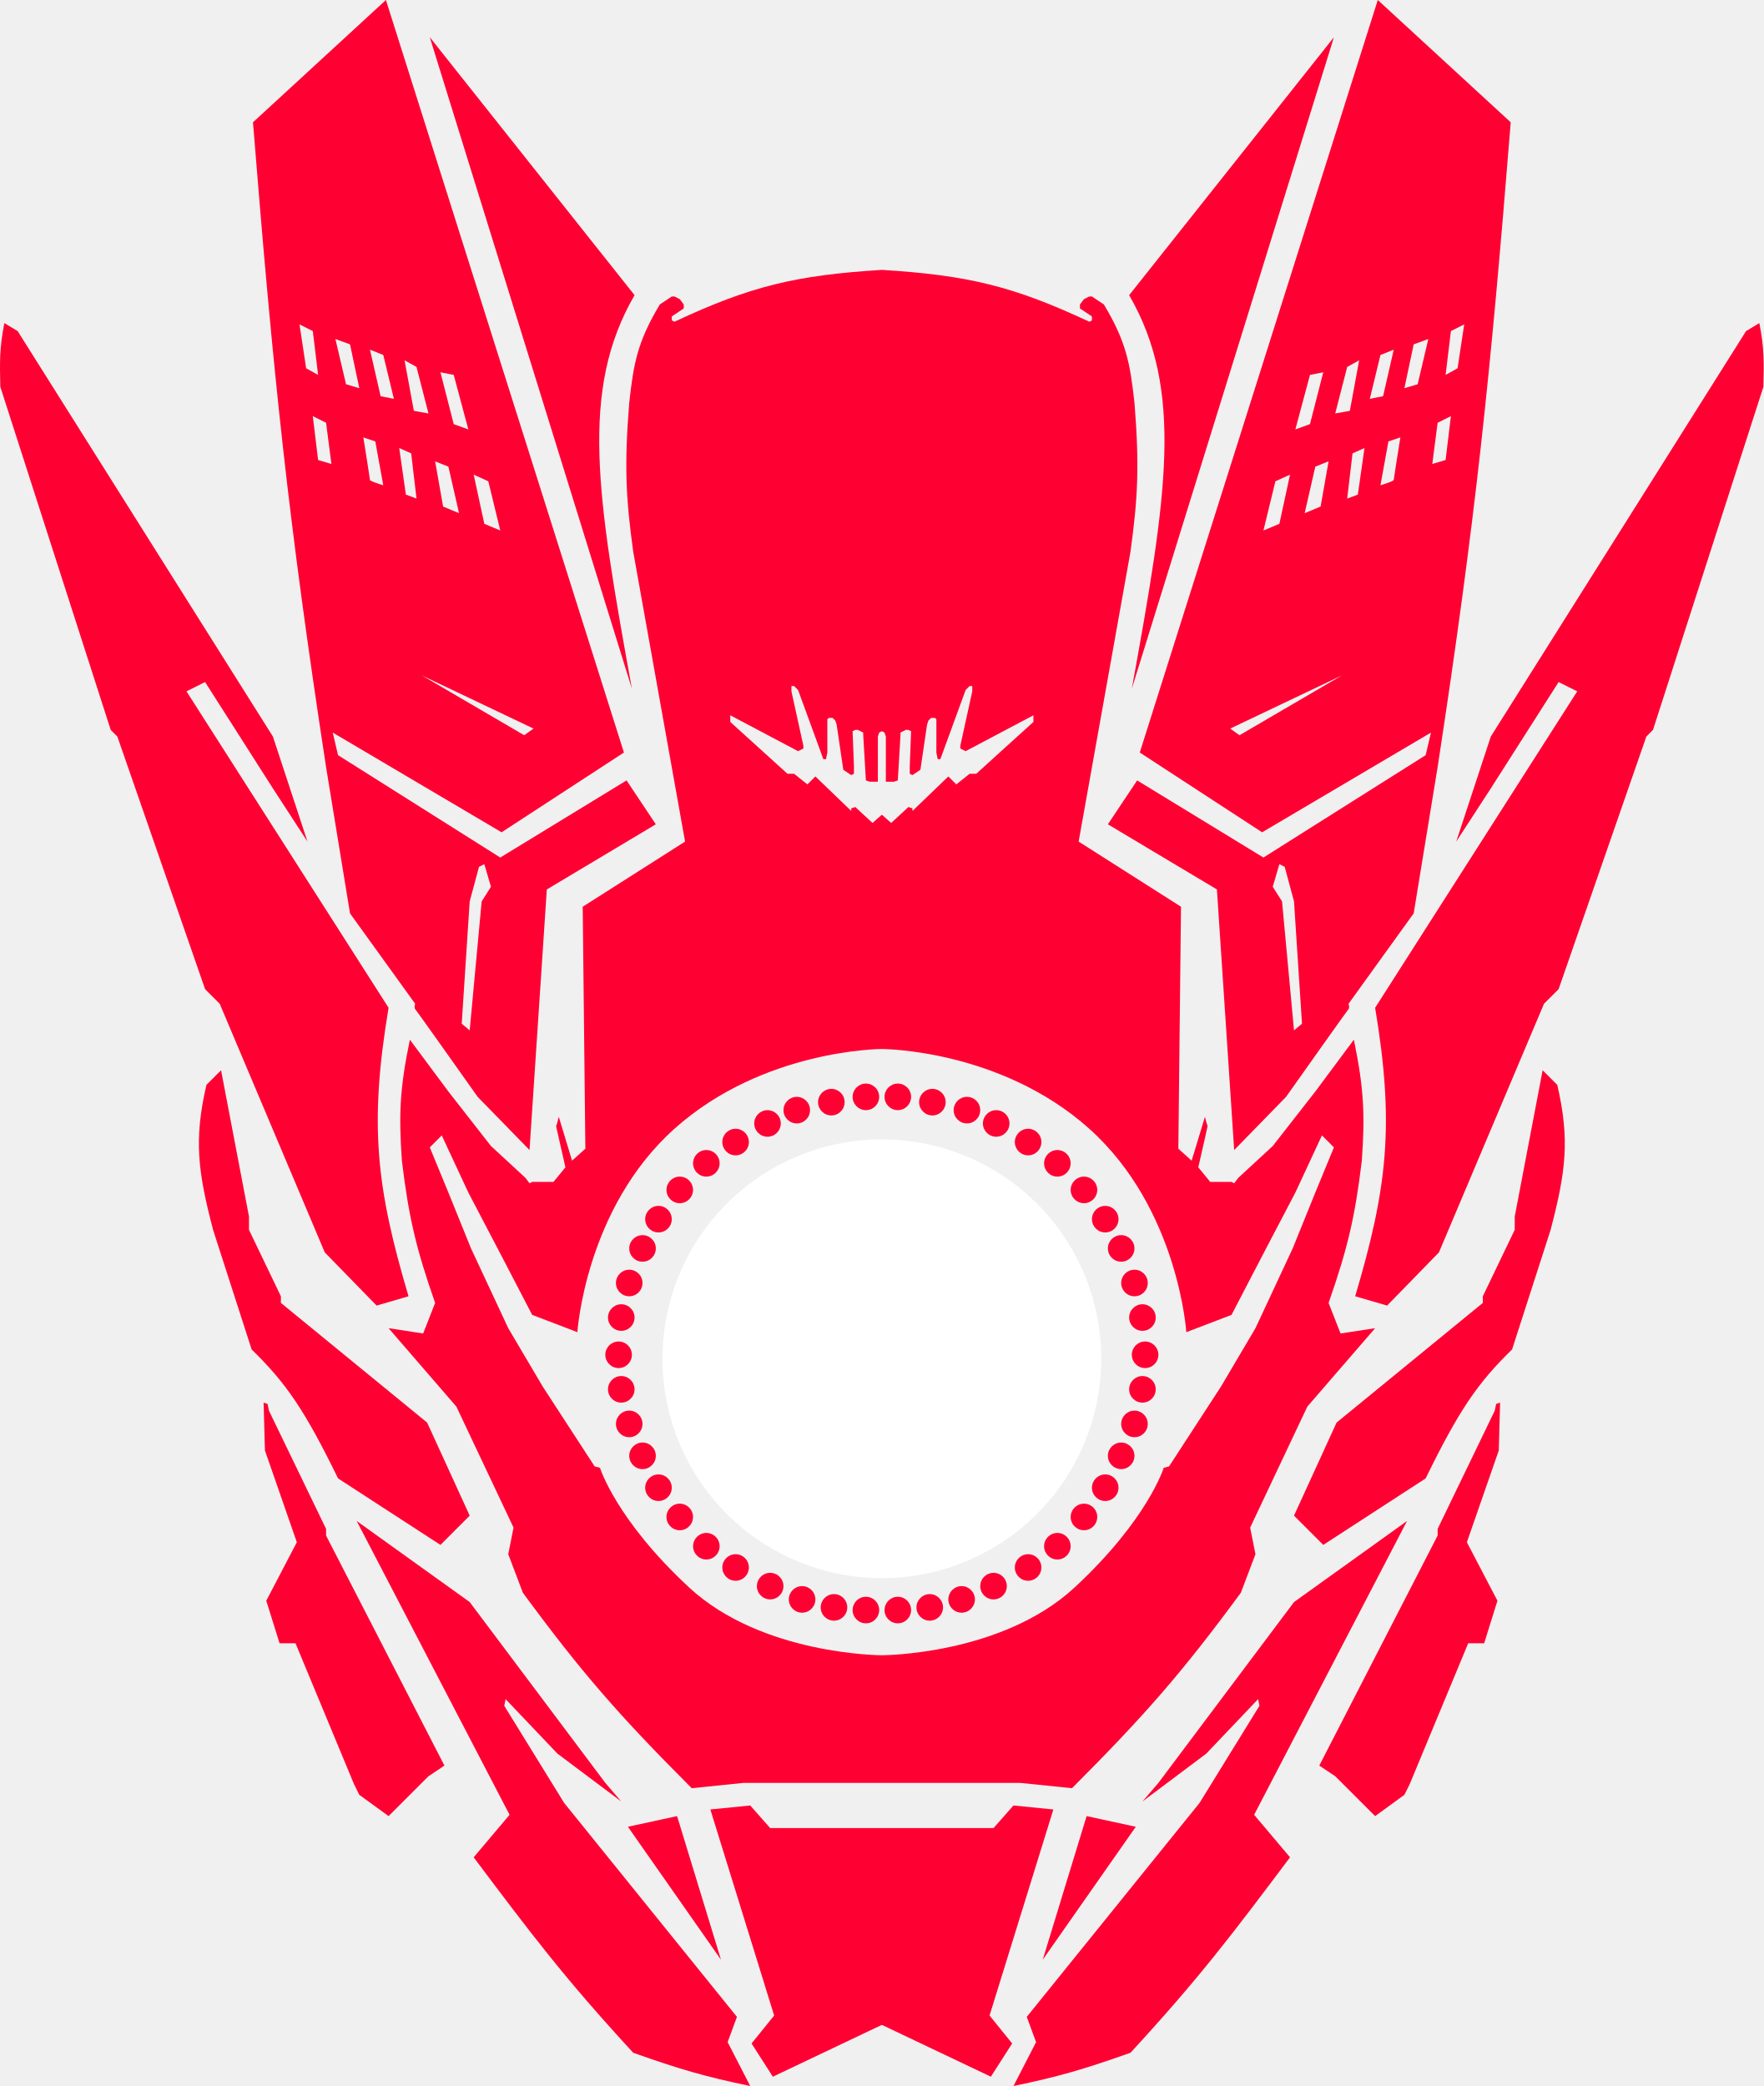
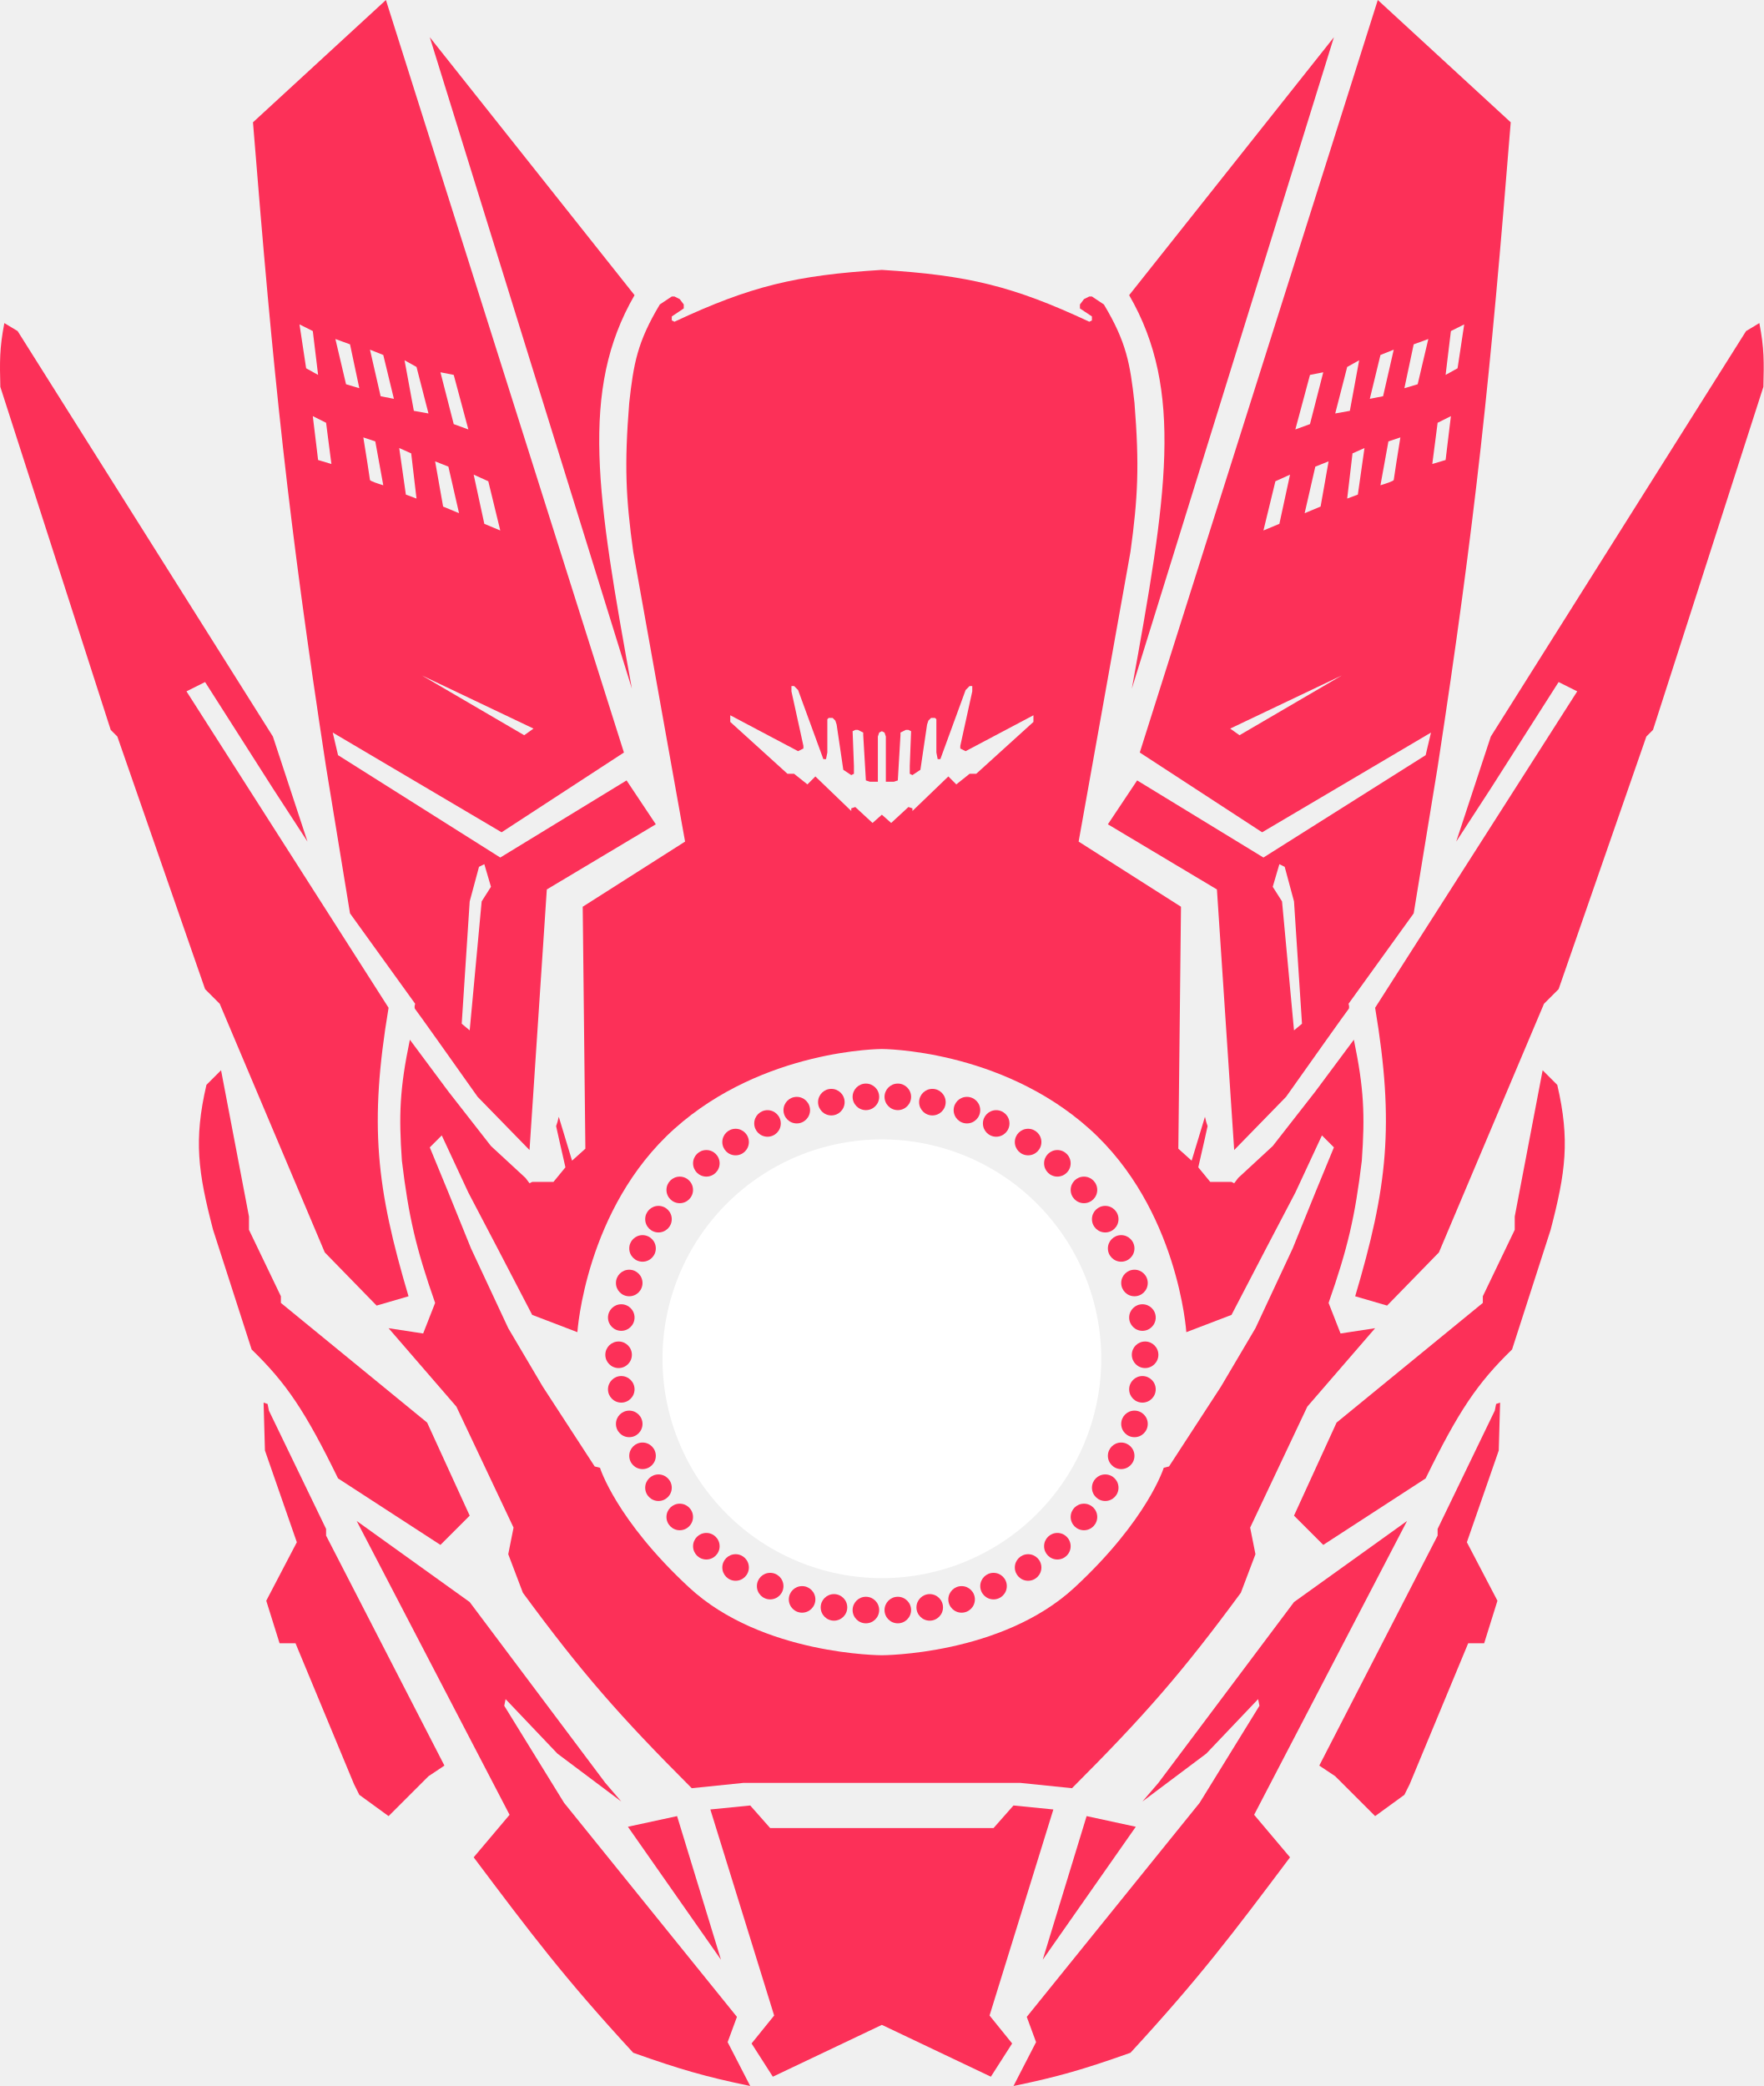
<svg xmlns="http://www.w3.org/2000/svg" preserveAspectRatio="none" overflow="visible" style="display: block;" width="62.941" height="74.446" viewBox="0 0 62.941 74.446" fill="none">
  <g id="Logo">
-     <path id="Union" d="M37.591 64.577L35.314 71.931L36.12 72.928L35.361 74.114L31.471 72.264L27.58 74.114L26.821 72.928L27.627 71.931L25.35 64.577L26.773 64.435L27.485 65.241H35.456L36.168 64.435L37.591 64.577Z" fill="#FF0033" fillOpacity="0.8" />
-     <path id="Vector 27" d="M36.168 74.446L36.974 72.88L36.642 71.979L42.811 64.34L44.946 60.876L44.898 60.639L43.048 62.584L40.77 64.292L41.34 63.628L46.179 57.175L50.213 54.281L44.756 64.767L46.037 66.285C43.969 69.039 42.808 70.583 40.343 73.26C38.659 73.857 37.755 74.117 36.168 74.446Z" fill="#FF0033" fillOpacity="0.8" />
-     <path id="Vector 27_2" d="M26.773 74.446L25.967 72.88L26.299 71.979L20.13 64.34L17.995 60.876L18.043 60.639L19.893 62.584L22.171 64.292L21.601 63.628L16.762 57.175L12.729 54.281L18.185 64.767L16.904 66.285C18.973 69.039 20.133 70.583 22.598 73.26C24.282 73.857 25.186 74.117 26.773 74.446Z" fill="#FF0033" fillOpacity="0.8" />
-     <path id="Vector 28" d="M38.778 64.814L40.533 65.194L37.212 69.939L38.778 64.814Z" fill="#FF0033" fillOpacity="0.8" />
-     <path id="Vector 28_2" d="M24.163 64.814L22.408 65.194L25.729 69.939L24.163 64.814Z" fill="#FF0033" fillOpacity="0.8" />
-     <path id="Vector 29" d="M47.081 63.011L47.65 63.391L49.074 64.814L50.118 64.055L50.307 63.675L52.395 58.646H52.965L53.439 57.128L52.348 55.04L53.486 51.766L53.534 50.058L53.392 50.105L53.344 50.343L51.304 54.565V54.803L47.081 63.011Z" fill="#FF0033" fillOpacity="0.8" />
-     <path id="Vector 29_2" d="M15.86 63.011L15.291 63.391L13.867 64.814L12.823 64.055L12.634 63.675L10.546 58.646H9.977L9.502 57.128L10.593 55.04L9.455 51.766L9.407 50.058L9.549 50.105L9.597 50.343L11.637 54.565V54.803L15.86 63.011Z" fill="#FF0033" fillOpacity="0.8" />
-     <path id="Vector 30" d="M46.179 54.091L47.223 55.135L50.877 52.762C52.054 50.351 52.728 49.357 53.961 48.16L55.337 43.89C55.873 41.833 56.032 40.692 55.574 38.718L55.052 38.196L54.056 43.415V43.89L52.917 46.262V46.499L47.698 50.77L46.179 54.091Z" fill="#FF0033" fillOpacity="0.8" />
-     <path id="Vector 30_2" d="M16.762 54.091L15.718 55.135L12.064 52.762C10.887 50.351 10.213 49.357 8.98 48.16L7.604 43.89C7.068 41.833 6.909 40.692 7.367 38.718L7.889 38.196L8.885 43.415V43.89L10.024 46.262V46.499L15.243 50.77L16.762 54.091Z" fill="#FF0033" fillOpacity="0.8" />
-     <path id="Vector 31" d="M48.362 46.262L49.501 46.594L51.351 44.696L55.1 35.823L55.622 35.301L58.753 26.286L58.99 26.049L62.929 13.807C62.951 12.93 62.962 12.438 62.786 11.53L62.312 11.815L53.202 26.286L51.968 30.035L53.202 28.137L55.622 24.341L56.286 24.673L49.074 35.966C49.773 40.148 49.512 42.385 48.362 46.262Z" fill="#FF0033" fillOpacity="0.8" />
-     <path id="Vector 31_2" d="M14.579 46.262L13.44 46.594L11.59 44.696L7.841 35.823L7.319 35.301L4.188 26.286L3.951 26.049L0.012 13.807C-0.01 12.93 -0.021 12.438 0.155 11.53L0.629 11.815L9.739 26.286L10.973 30.035L9.739 28.137L7.319 24.341L6.655 24.673L13.867 35.966C13.168 40.148 13.429 42.385 14.579 46.262Z" fill="#FF0033" fillOpacity="0.8" />
-     <path id="Vector 32" d="M40.581 27.852L39.537 29.418L43.428 31.743L44.044 41.043L45.895 39.145C46.622 38.117 48.087 36.051 48.125 36.013C48.163 35.975 48.141 35.871 48.125 35.823L50.45 32.597L51.304 27.378C52.664 18.496 53.184 13.442 53.913 4.365L49.169 0L40.675 26.856L45.041 29.703L51.067 26.144L50.877 26.951L45.088 30.604L40.581 27.852ZM45.42 31.648L45.657 30.841L45.847 30.936L46.179 32.17L46.464 36.535L46.179 36.772L45.752 32.17L45.42 31.648ZM44.234 26.239L43.902 26.002L47.888 24.104L44.234 26.239ZM46.749 15.136L46.227 15.326L46.749 13.38L47.223 13.286L46.749 15.136ZM48.172 14.662L47.65 14.756L48.077 13.096L48.504 12.858L48.172 14.662ZM49.358 14.14L48.884 14.234L49.264 12.669L49.738 12.479L49.358 14.14ZM50.592 13.713L50.118 13.855L50.45 12.289L50.972 12.099L50.592 13.713ZM52.016 13.143L51.589 13.38L51.778 11.815L52.253 11.577L52.016 13.143ZM51.778 14.851L51.304 15.088L51.114 16.559L51.589 16.417L51.778 14.851ZM49.738 17.129C49.738 17.167 49.422 17.271 49.264 17.319L49.548 15.753L49.975 15.61C49.896 16.101 49.738 17.091 49.738 17.129ZM48.457 17.651L48.077 17.793L48.267 16.18L48.694 15.99L48.457 17.651ZM47.128 18.078L46.559 18.315L46.939 16.654L47.413 16.465L47.128 18.078ZM45.657 18.695L45.088 18.932L45.515 17.176L46.037 16.939L45.657 18.695Z" fill-rule="evenodd" clip-rule="evenodd" fill="#FF0033" fillOpacity="0.8" />
-     <path id="Vector 32_2" d="M22.36 27.852L23.404 29.418L19.514 31.743L18.897 41.043L17.046 39.145C16.319 38.117 14.854 36.051 14.816 36.013C14.778 35.975 14.8 35.871 14.816 35.823L12.491 32.597L11.637 27.378C10.277 18.496 9.757 13.442 9.028 4.365L13.772 0L22.266 26.856L17.9 29.703L11.874 26.144L12.064 26.951L17.853 30.604L22.36 27.852ZM17.521 31.648L17.284 30.841L17.094 30.936L16.762 32.17L16.477 36.535L16.762 36.772L17.189 32.17L17.521 31.648ZM18.707 26.239L19.039 26.002L15.053 24.104L18.707 26.239ZM16.192 15.136L16.714 15.326L16.192 13.38L15.718 13.286L16.192 15.136ZM14.769 14.662L15.291 14.756L14.864 13.096L14.437 12.858L14.769 14.662ZM13.583 14.14L14.057 14.234L13.678 12.669L13.203 12.479L13.583 14.14ZM12.349 13.713L12.823 13.855L12.491 12.289L11.969 12.099L12.349 13.713ZM10.925 13.143L11.352 13.38L11.163 11.815L10.688 11.577L10.925 13.143ZM11.163 14.851L11.637 15.088L11.827 16.559L11.352 16.417L11.163 14.851ZM13.203 17.129C13.203 17.167 13.519 17.271 13.678 17.319L13.393 15.753L12.966 15.61C13.045 16.101 13.203 17.091 13.203 17.129ZM14.484 17.651L14.864 17.793L14.674 16.18L14.247 15.99L14.484 17.651ZM15.813 18.078L16.382 18.315L16.002 16.654L15.528 16.465L15.813 18.078ZM17.284 18.695L17.853 18.932L17.426 17.176L16.904 16.939L17.284 18.695Z" fill-rule="evenodd" clip-rule="evenodd" fill="#FF0033" fillOpacity="0.8" />
-     <path id="Vector 33" d="M40.391 24.578L47.603 1.329L40.296 10.534C42.261 13.93 41.64 17.7 40.391 24.578Z" fill="#FF0033" fillOpacity="0.8" />
-     <path id="Vector 33_2" d="M22.55 24.578L15.338 1.329L22.645 10.534C20.68 13.93 21.301 17.7 22.55 24.578Z" fill="#FF0033" fillOpacity="0.8" />
+     <path id="Union" d="M37.591 64.577L35.314 71.931L36.12 72.928L35.361 74.114L31.471 72.264L27.58 74.114L26.821 72.928L27.627 71.931L25.35 64.577L26.773 64.435L27.485 65.241H35.456L36.168 64.435L37.591 64.577Z" fill="#FF0033" fill-opacity="0.8" />
+     <path id="Vector 27" d="M36.168 74.446L36.974 72.88L36.642 71.979L42.811 64.34L44.946 60.876L44.898 60.639L43.048 62.584L40.77 64.292L41.34 63.628L46.179 57.175L50.213 54.281L44.756 64.767L46.037 66.285C43.969 69.039 42.808 70.583 40.343 73.26C38.659 73.857 37.755 74.117 36.168 74.446Z" fill="#FF0033" fill-opacity="0.8" />
+     <path id="Vector 27_2" d="M26.773 74.446L25.967 72.88L26.299 71.979L20.13 64.34L17.995 60.876L18.043 60.639L19.893 62.584L22.171 64.292L21.601 63.628L16.762 57.175L12.729 54.281L18.185 64.767L16.904 66.285C18.973 69.039 20.133 70.583 22.598 73.26C24.282 73.857 25.186 74.117 26.773 74.446Z" fill="#FF0033" fill-opacity="0.8" />
+     <path id="Vector 28" d="M38.778 64.814L40.533 65.194L37.212 69.939L38.778 64.814Z" fill="#FF0033" fill-opacity="0.8" />
+     <path id="Vector 28_2" d="M24.163 64.814L22.408 65.194L25.729 69.939L24.163 64.814Z" fill="#FF0033" fill-opacity="0.8" />
+     <path id="Vector 29" d="M47.081 63.011L47.65 63.391L49.074 64.814L50.118 64.055L50.307 63.675L52.395 58.646H52.965L53.439 57.128L52.348 55.04L53.486 51.766L53.534 50.058L53.392 50.105L53.344 50.343L51.304 54.565V54.803L47.081 63.011Z" fill="#FF0033" fill-opacity="0.8" />
+     <path id="Vector 29_2" d="M15.86 63.011L15.291 63.391L13.867 64.814L12.823 64.055L12.634 63.675L10.546 58.646H9.977L9.502 57.128L10.593 55.04L9.455 51.766L9.407 50.058L9.549 50.105L9.597 50.343L11.637 54.565V54.803L15.86 63.011Z" fill="#FF0033" fill-opacity="0.8" />
+     <path id="Vector 30" d="M46.179 54.091L47.223 55.135L50.877 52.762C52.054 50.351 52.728 49.357 53.961 48.16L55.337 43.89C55.873 41.833 56.032 40.692 55.574 38.718L55.052 38.196L54.056 43.415V43.89L52.917 46.262V46.499L47.698 50.77L46.179 54.091Z" fill="#FF0033" fill-opacity="0.8" />
+     <path id="Vector 30_2" d="M16.762 54.091L15.718 55.135L12.064 52.762C10.887 50.351 10.213 49.357 8.98 48.16L7.604 43.89C7.068 41.833 6.909 40.692 7.367 38.718L7.889 38.196L8.885 43.415V43.89L10.024 46.262V46.499L15.243 50.77L16.762 54.091Z" fill="#FF0033" fill-opacity="0.8" />
+     <path id="Vector 31" d="M48.362 46.262L49.501 46.594L51.351 44.696L55.1 35.823L55.622 35.301L58.753 26.286L58.99 26.049L62.929 13.807C62.951 12.93 62.962 12.438 62.786 11.53L62.312 11.815L53.202 26.286L51.968 30.035L53.202 28.137L55.622 24.341L56.286 24.673L49.074 35.966C49.773 40.148 49.512 42.385 48.362 46.262Z" fill="#FF0033" fill-opacity="0.8" />
+     <path id="Vector 31_2" d="M14.579 46.262L13.44 46.594L11.59 44.696L7.841 35.823L7.319 35.301L4.188 26.286L3.951 26.049L0.012 13.807C-0.01 12.93 -0.021 12.438 0.155 11.53L0.629 11.815L9.739 26.286L10.973 30.035L9.739 28.137L7.319 24.341L6.655 24.673L13.867 35.966C13.168 40.148 13.429 42.385 14.579 46.262Z" fill="#FF0033" fill-opacity="0.8" />
+     <path id="Vector 32" d="M40.581 27.852L39.537 29.418L43.428 31.743L44.044 41.043L45.895 39.145C46.622 38.117 48.087 36.051 48.125 36.013C48.163 35.975 48.141 35.871 48.125 35.823L50.45 32.597L51.304 27.378C52.664 18.496 53.184 13.442 53.913 4.365L49.169 0L40.675 26.856L45.041 29.703L51.067 26.144L50.877 26.951L45.088 30.604L40.581 27.852ZM45.42 31.648L45.657 30.841L45.847 30.936L46.179 32.17L46.464 36.535L46.179 36.772L45.752 32.17L45.42 31.648ZM44.234 26.239L43.902 26.002L47.888 24.104L44.234 26.239ZM46.749 15.136L46.227 15.326L46.749 13.38L47.223 13.286L46.749 15.136ZM48.172 14.662L47.65 14.756L48.077 13.096L48.504 12.858L48.172 14.662ZM49.358 14.14L48.884 14.234L49.264 12.669L49.738 12.479L49.358 14.14ZM50.592 13.713L50.118 13.855L50.45 12.289L50.972 12.099L50.592 13.713ZM52.016 13.143L51.589 13.38L51.778 11.815L52.253 11.577L52.016 13.143ZM51.778 14.851L51.304 15.088L51.114 16.559L51.589 16.417L51.778 14.851ZM49.738 17.129C49.738 17.167 49.422 17.271 49.264 17.319L49.548 15.753L49.975 15.61C49.896 16.101 49.738 17.091 49.738 17.129ZM48.457 17.651L48.077 17.793L48.267 16.18L48.694 15.99L48.457 17.651ZM47.128 18.078L46.559 18.315L46.939 16.654L47.413 16.465L47.128 18.078ZM45.657 18.695L45.088 18.932L45.515 17.176L46.037 16.939L45.657 18.695Z" fill-rule="evenodd" clip-rule="evenodd" fill="#FF0033" fill-opacity="0.8" />
+     <path id="Vector 32_2" d="M22.36 27.852L23.404 29.418L19.514 31.743L18.897 41.043L17.046 39.145C16.319 38.117 14.854 36.051 14.816 36.013C14.778 35.975 14.8 35.871 14.816 35.823L12.491 32.597L11.637 27.378C10.277 18.496 9.757 13.442 9.028 4.365L13.772 0L22.266 26.856L17.9 29.703L11.874 26.144L12.064 26.951L17.853 30.604L22.36 27.852ZM17.521 31.648L17.284 30.841L17.094 30.936L16.762 32.17L16.477 36.535L16.762 36.772L17.189 32.17L17.521 31.648ZM18.707 26.239L19.039 26.002L15.053 24.104L18.707 26.239ZM16.192 15.136L16.714 15.326L16.192 13.38L15.718 13.286L16.192 15.136ZM14.769 14.662L15.291 14.756L14.864 13.096L14.437 12.858L14.769 14.662ZM13.583 14.14L14.057 14.234L13.678 12.669L13.203 12.479L13.583 14.14ZM12.349 13.713L12.823 13.855L12.491 12.289L11.969 12.099L12.349 13.713ZM10.925 13.143L11.352 13.38L11.163 11.815L10.688 11.577L10.925 13.143ZM11.163 14.851L11.637 15.088L11.827 16.559L11.352 16.417L11.163 14.851ZM13.203 17.129C13.203 17.167 13.519 17.271 13.678 17.319L13.393 15.753L12.966 15.61C13.045 16.101 13.203 17.091 13.203 17.129ZM14.484 17.651L14.864 17.793L14.674 16.18L14.247 15.99L14.484 17.651ZM15.813 18.078L16.382 18.315L16.002 16.654L15.528 16.465L15.813 18.078ZM17.284 18.695L17.853 18.932L17.426 17.176L16.904 16.939L17.284 18.695Z" fill-rule="evenodd" clip-rule="evenodd" fill="#FF0033" fill-opacity="0.8" />
+     <path id="Vector 33" d="M40.391 24.578L47.603 1.329L40.296 10.534C42.261 13.93 41.64 17.7 40.391 24.578Z" fill="#FF0033" fill-opacity="0.8" />
+     <path id="Vector 33_2" d="M22.55 24.578L15.338 1.329L22.645 10.534C20.68 13.93 21.301 17.7 22.55 24.578Z" fill="#FF0033" fill-opacity="0.8" />
    <g id="Led">
-       <circle id="Ellipse 53" cx="32.04" cy="39.145" r="0.474" fill="#FF0033" fillOpacity="0.8" />
-       <circle id="Ellipse 54" cx="33.274" cy="39.334" r="0.474" fill="#FF0033" fillOpacity="0.8" />
-       <circle id="Ellipse 55" cx="34.507" cy="39.619" r="0.474" fill="#FF0033" fillOpacity="0.8" />
-       <circle id="Ellipse 56" cx="35.551" cy="40.094" r="0.474" fill="#FF0033" fillOpacity="0.8" />
-       <circle id="Ellipse 57" cx="36.69" cy="40.758" r="0.474" fill="#FF0033" fillOpacity="0.8" />
-       <circle id="Ellipse 58" cx="37.734" cy="41.517" r="0.474" fill="#FF0033" fillOpacity="0.8" />
-       <circle id="Ellipse 59" cx="38.683" cy="42.466" r="0.474" fill="#FF0033" fillOpacity="0.8" />
-       <circle id="Ellipse 60" cx="39.442" cy="43.51" r="0.474" fill="#FF0033" fillOpacity="0.8" />
-       <circle id="Ellipse 61" cx="40.011" cy="44.554" r="0.474" fill="#FF0033" fillOpacity="0.8" />
-       <circle id="Ellipse 63" cx="40.486" cy="45.788" r="0.474" fill="#FF0033" fillOpacity="0.8" />
-       <circle id="Ellipse 64" cx="40.77" cy="47.021" r="0.474" fill="#FF0033" fillOpacity="0.8" />
-       <circle id="Ellipse 65" cx="40.865" cy="48.35" r="0.474" fill="#FF0033" fillOpacity="0.8" />
-       <circle id="Ellipse 66" cx="40.77" cy="49.583" r="0.474" fill="#FF0033" fillOpacity="0.8" />
-       <circle id="Ellipse 67" cx="40.486" cy="50.817" r="0.474" fill="#FF0033" fillOpacity="0.8" />
-       <circle id="Ellipse 68" cx="40.011" cy="51.956" r="0.474" fill="#FF0033" fillOpacity="0.8" />
-       <circle id="Ellipse 69" cx="39.442" cy="53.094" r="0.474" fill="#FF0033" fillOpacity="0.8" />
-       <circle id="Ellipse 70" cx="38.683" cy="54.138" r="0.474" fill="#FF0033" fillOpacity="0.8" />
-       <circle id="Ellipse 71" cx="37.734" cy="55.182" r="0.474" fill="#FF0033" fillOpacity="0.8" />
-       <circle id="Ellipse 72" cx="36.69" cy="55.941" r="0.474" fill="#FF0033" fillOpacity="0.8" />
-       <circle id="Ellipse 73" cx="35.456" cy="56.606" r="0.474" fill="#FF0033" fillOpacity="0.8" />
-       <circle id="Ellipse 74" cx="34.317" cy="57.08" r="0.474" fill="#FF0033" fillOpacity="0.8" />
-       <circle id="Ellipse 75" cx="33.179" cy="57.365" r="0.474" fill="#FF0033" fillOpacity="0.8" />
-       <circle id="Ellipse 76" cx="32.04" cy="57.46" r="0.474" fill="#FF0033" fillOpacity="0.8" />
-       <circle id="Ellipse 53_2" cx="30.901" cy="39.145" r="0.474" fill="#FF0033" fillOpacity="0.8" />
-       <circle id="Ellipse 54_2" cx="29.668" cy="39.334" r="0.474" fill="#FF0033" fillOpacity="0.8" />
-       <circle id="Ellipse 55_2" cx="28.434" cy="39.619" r="0.474" fill="#FF0033" fillOpacity="0.8" />
-       <circle id="Ellipse 56_2" cx="27.39" cy="40.094" r="0.474" fill="#FF0033" fillOpacity="0.8" />
-       <circle id="Ellipse 57_2" cx="26.251" cy="40.758" r="0.474" fill="#FF0033" fillOpacity="0.8" />
-       <circle id="Ellipse 58_2" cx="25.207" cy="41.517" r="0.474" fill="#FF0033" fillOpacity="0.8" />
-       <circle id="Ellipse 59_2" cx="24.258" cy="42.466" r="0.474" fill="#FF0033" fillOpacity="0.8" />
-       <circle id="Ellipse 60_2" cx="23.499" cy="43.51" r="0.474" fill="#FF0033" fillOpacity="0.8" />
-       <circle id="Ellipse 61_2" cx="22.93" cy="44.554" r="0.474" fill="#FF0033" fillOpacity="0.8" />
-       <circle id="Ellipse 63_2" cx="22.455" cy="45.788" r="0.474" fill="#FF0033" fillOpacity="0.8" />
-       <circle id="Ellipse 64_2" cx="22.171" cy="47.021" r="0.474" fill="#FF0033" fillOpacity="0.8" />
-       <circle id="Ellipse 65_2" cx="22.076" cy="48.35" r="0.474" fill="#FF0033" fillOpacity="0.8" />
-       <circle id="Ellipse 66_2" cx="22.171" cy="49.583" r="0.474" fill="#FF0033" fillOpacity="0.8" />
-       <circle id="Ellipse 67_2" cx="22.455" cy="50.817" r="0.474" fill="#FF0033" fillOpacity="0.8" />
-       <circle id="Ellipse 68_2" cx="22.93" cy="51.956" r="0.474" fill="#FF0033" fillOpacity="0.8" />
-       <circle id="Ellipse 69_2" cx="23.499" cy="53.094" r="0.474" fill="#FF0033" fillOpacity="0.8" />
-       <circle id="Ellipse 70_2" cx="24.258" cy="54.138" r="0.474" fill="#FF0033" fillOpacity="0.8" />
-       <circle id="Ellipse 71_2" cx="25.207" cy="55.182" r="0.474" fill="#FF0033" fillOpacity="0.8" />
-       <circle id="Ellipse 72_2" cx="26.251" cy="55.941" r="0.474" fill="#FF0033" fillOpacity="0.8" />
-       <circle id="Ellipse 73_2" cx="27.485" cy="56.606" r="0.474" fill="#FF0033" fillOpacity="0.8" />
-       <circle id="Ellipse 74_2" cx="28.624" cy="57.08" r="0.474" fill="#FF0033" fillOpacity="0.8" />
-       <circle id="Ellipse 75_2" cx="29.762" cy="57.365" r="0.474" fill="#FF0033" fillOpacity="0.8" />
-       <circle id="Ellipse 76_2" cx="30.901" cy="57.46" r="0.474" fill="#FF0033" fillOpacity="0.8" />
+       <circle id="Ellipse 53" cx="32.04" cy="39.145" r="0.474" fill="#FF0033" fill-opacity="0.8" />
+       <circle id="Ellipse 54" cx="33.274" cy="39.334" r="0.474" fill="#FF0033" fill-opacity="0.8" />
+       <circle id="Ellipse 55" cx="34.507" cy="39.619" r="0.474" fill="#FF0033" fill-opacity="0.8" />
+       <circle id="Ellipse 56" cx="35.551" cy="40.094" r="0.474" fill="#FF0033" fill-opacity="0.8" />
+       <circle id="Ellipse 57" cx="36.69" cy="40.758" r="0.474" fill="#FF0033" fill-opacity="0.8" />
+       <circle id="Ellipse 58" cx="37.734" cy="41.517" r="0.474" fill="#FF0033" fill-opacity="0.8" />
+       <circle id="Ellipse 59" cx="38.683" cy="42.466" r="0.474" fill="#FF0033" fill-opacity="0.8" />
+       <circle id="Ellipse 60" cx="39.442" cy="43.51" r="0.474" fill="#FF0033" fill-opacity="0.8" />
+       <circle id="Ellipse 61" cx="40.011" cy="44.554" r="0.474" fill="#FF0033" fill-opacity="0.8" />
+       <circle id="Ellipse 63" cx="40.486" cy="45.788" r="0.474" fill="#FF0033" fill-opacity="0.8" />
+       <circle id="Ellipse 64" cx="40.77" cy="47.021" r="0.474" fill="#FF0033" fill-opacity="0.8" />
+       <circle id="Ellipse 65" cx="40.865" cy="48.35" r="0.474" fill="#FF0033" fill-opacity="0.8" />
+       <circle id="Ellipse 66" cx="40.77" cy="49.583" r="0.474" fill="#FF0033" fill-opacity="0.8" />
+       <circle id="Ellipse 67" cx="40.486" cy="50.817" r="0.474" fill="#FF0033" fill-opacity="0.8" />
+       <circle id="Ellipse 68" cx="40.011" cy="51.956" r="0.474" fill="#FF0033" fill-opacity="0.8" />
+       <circle id="Ellipse 69" cx="39.442" cy="53.094" r="0.474" fill="#FF0033" fill-opacity="0.8" />
+       <circle id="Ellipse 70" cx="38.683" cy="54.138" r="0.474" fill="#FF0033" fill-opacity="0.8" />
+       <circle id="Ellipse 71" cx="37.734" cy="55.182" r="0.474" fill="#FF0033" fill-opacity="0.8" />
+       <circle id="Ellipse 72" cx="36.69" cy="55.941" r="0.474" fill="#FF0033" fill-opacity="0.8" />
+       <circle id="Ellipse 73" cx="35.456" cy="56.606" r="0.474" fill="#FF0033" fill-opacity="0.8" />
+       <circle id="Ellipse 74" cx="34.317" cy="57.08" r="0.474" fill="#FF0033" fill-opacity="0.8" />
+       <circle id="Ellipse 75" cx="33.179" cy="57.365" r="0.474" fill="#FF0033" fill-opacity="0.8" />
+       <circle id="Ellipse 76" cx="32.04" cy="57.46" r="0.474" fill="#FF0033" fill-opacity="0.8" />
+       <circle id="Ellipse 53_2" cx="30.901" cy="39.145" r="0.474" fill="#FF0033" fill-opacity="0.8" />
+       <circle id="Ellipse 54_2" cx="29.668" cy="39.334" r="0.474" fill="#FF0033" fill-opacity="0.8" />
+       <circle id="Ellipse 55_2" cx="28.434" cy="39.619" r="0.474" fill="#FF0033" fill-opacity="0.8" />
+       <circle id="Ellipse 56_2" cx="27.39" cy="40.094" r="0.474" fill="#FF0033" fill-opacity="0.8" />
+       <circle id="Ellipse 57_2" cx="26.251" cy="40.758" r="0.474" fill="#FF0033" fill-opacity="0.8" />
+       <circle id="Ellipse 58_2" cx="25.207" cy="41.517" r="0.474" fill="#FF0033" fill-opacity="0.8" />
+       <circle id="Ellipse 59_2" cx="24.258" cy="42.466" r="0.474" fill="#FF0033" fill-opacity="0.8" />
+       <circle id="Ellipse 60_2" cx="23.499" cy="43.51" r="0.474" fill="#FF0033" fill-opacity="0.8" />
+       <circle id="Ellipse 61_2" cx="22.93" cy="44.554" r="0.474" fill="#FF0033" fill-opacity="0.8" />
+       <circle id="Ellipse 63_2" cx="22.455" cy="45.788" r="0.474" fill="#FF0033" fill-opacity="0.8" />
+       <circle id="Ellipse 64_2" cx="22.171" cy="47.021" r="0.474" fill="#FF0033" fill-opacity="0.8" />
+       <circle id="Ellipse 65_2" cx="22.076" cy="48.35" r="0.474" fill="#FF0033" fill-opacity="0.8" />
+       <circle id="Ellipse 66_2" cx="22.171" cy="49.583" r="0.474" fill="#FF0033" fill-opacity="0.8" />
+       <circle id="Ellipse 67_2" cx="22.455" cy="50.817" r="0.474" fill="#FF0033" fill-opacity="0.8" />
+       <circle id="Ellipse 68_2" cx="22.93" cy="51.956" r="0.474" fill="#FF0033" fill-opacity="0.8" />
+       <circle id="Ellipse 69_2" cx="23.499" cy="53.094" r="0.474" fill="#FF0033" fill-opacity="0.8" />
+       <circle id="Ellipse 70_2" cx="24.258" cy="54.138" r="0.474" fill="#FF0033" fill-opacity="0.8" />
+       <circle id="Ellipse 71_2" cx="25.207" cy="55.182" r="0.474" fill="#FF0033" fill-opacity="0.8" />
+       <circle id="Ellipse 72_2" cx="26.251" cy="55.941" r="0.474" fill="#FF0033" fill-opacity="0.8" />
+       <circle id="Ellipse 73_2" cx="27.485" cy="56.606" r="0.474" fill="#FF0033" fill-opacity="0.8" />
+       <circle id="Ellipse 74_2" cx="28.624" cy="57.08" r="0.474" fill="#FF0033" fill-opacity="0.8" />
+       <circle id="Ellipse 75_2" cx="29.762" cy="57.365" r="0.474" fill="#FF0033" fill-opacity="0.8" />
+       <circle id="Ellipse 76_2" cx="30.901" cy="57.46" r="0.474" fill="#FF0033" fill-opacity="0.8" />
    </g>
    <path id="Eye" d="M31.568 40.664C33.609 40.689 35.561 41.511 37.006 42.956C38.475 44.424 39.3 46.416 39.3 48.492C39.3 50.568 38.475 52.56 37.006 54.028C35.538 55.496 33.547 56.321 31.471 56.321C29.394 56.321 27.403 55.496 25.935 54.028C24.466 52.56 23.642 50.568 23.642 48.492C23.642 46.416 24.466 44.424 25.935 42.956C27.403 41.488 29.394 40.663 31.471 40.663L31.568 40.664Z" fill="white" />
-     <path id="Head" d="M31.471 9.632C34.534 9.821 36.158 10.211 38.873 11.482L38.967 11.435V11.293L38.54 11.008V10.866L38.683 10.676L38.873 10.581H38.967L39.394 10.866C40.202 12.212 40.331 12.988 40.486 14.377C40.665 16.619 40.608 17.764 40.343 19.691L38.493 30.035L42.146 32.36L42.051 40.995L42.526 41.422L43.001 39.856L43.048 40.046L43.095 40.189L43.001 40.616L42.763 41.66L43.19 42.181H43.949L44.044 42.229L44.187 42.039L45.42 40.9L46.939 38.955L48.315 37.105C48.678 38.857 48.713 39.795 48.599 41.422C48.357 43.424 48.1 44.536 47.413 46.499L47.84 47.59L49.074 47.401L46.654 50.2L44.614 54.518L44.803 55.467L44.282 56.843C42.185 59.694 40.854 61.216 38.256 63.818L36.405 63.628H26.536L24.686 63.818C22.087 61.216 20.756 59.694 18.66 56.843L18.138 55.467L18.327 54.518L16.287 50.2L13.867 47.401L15.101 47.59L15.528 46.499C14.841 44.536 14.584 43.424 14.342 41.422C14.229 39.795 14.263 38.857 14.627 37.105L16.002 38.955L17.521 40.9L18.754 42.039L18.897 42.229L18.992 42.181H19.751L20.178 41.66L19.941 40.616L19.846 40.189L19.893 40.046L19.941 39.856L20.415 41.422L20.89 40.995L20.795 32.36L24.448 30.035L22.598 19.691C22.333 17.764 22.276 16.619 22.455 14.377C22.61 12.988 22.739 12.212 23.547 10.866L23.974 10.581H24.069L24.258 10.676L24.401 10.866V11.008L23.974 11.293V11.435L24.069 11.482C26.783 10.211 28.407 9.821 31.471 9.632ZM31.471 37.437C31.471 37.437 27.248 37.437 24.069 40.283C20.89 43.13 20.605 47.543 20.605 47.543L18.992 46.926L17.758 44.554L16.714 42.561L15.765 40.521L15.338 40.948L16.002 42.561L16.809 44.554L18.138 47.401L19.371 49.489L21.222 52.335L21.412 52.383C21.412 52.383 21.981 54.233 24.591 56.653C27.2 59.073 31.471 59.073 31.471 59.073C31.471 59.073 35.741 59.073 38.35 56.653C40.96 54.233 41.53 52.383 41.53 52.383L41.719 52.335L43.57 49.489L44.803 47.401L46.132 44.554L46.939 42.561L47.603 40.948L47.176 40.521L46.227 42.561L45.183 44.554L43.949 46.926L42.336 47.543C42.336 47.543 42.051 43.13 38.873 40.283C35.693 37.437 31.471 37.437 31.471 37.437ZM28.244 24.483V24.673L28.671 26.618V26.713L28.481 26.808L26.061 25.527V25.764L28.102 27.615H28.339L28.814 27.994L29.098 27.71L30.379 28.943V28.849L30.522 28.801L31.138 29.37L31.471 29.075L31.803 29.37L32.419 28.801L32.562 28.849V28.943L33.843 27.71L34.128 27.994L34.602 27.615H34.839L36.88 25.764V25.527L34.46 26.808L34.27 26.713V26.618L34.697 24.673V24.483H34.602L34.46 24.626L33.558 27.093H33.463L33.416 26.856V25.669L33.368 25.622H33.226L33.131 25.717L33.084 25.859L32.846 27.473L32.562 27.662L32.467 27.615V27.33L32.514 26.096L32.419 26.049H32.325L32.135 26.144V26.239L32.04 27.852L31.898 27.899H31.613V26.286L31.565 26.144L31.471 26.096L31.376 26.144L31.328 26.286V27.899H31.044L30.901 27.852L30.806 26.239V26.144L30.616 26.049H30.522L30.427 26.096L30.474 27.33V27.615L30.379 27.662L30.095 27.473L29.857 25.859L29.81 25.717L29.715 25.622H29.573L29.525 25.669V26.856L29.478 27.093H29.383L28.481 24.626L28.339 24.483H28.244Z" fill="#FF0033" fillOpacity="0.8" />
+     <path id="Head" d="M31.471 9.632C34.534 9.821 36.158 10.211 38.873 11.482L38.967 11.435V11.293L38.54 11.008V10.866L38.683 10.676L38.873 10.581H38.967L39.394 10.866C40.202 12.212 40.331 12.988 40.486 14.377C40.665 16.619 40.608 17.764 40.343 19.691L38.493 30.035L42.146 32.36L42.051 40.995L42.526 41.422L43.001 39.856L43.048 40.046L43.095 40.189L43.001 40.616L42.763 41.66L43.19 42.181H43.949L44.044 42.229L44.187 42.039L45.42 40.9L46.939 38.955L48.315 37.105C48.678 38.857 48.713 39.795 48.599 41.422C48.357 43.424 48.1 44.536 47.413 46.499L47.84 47.59L49.074 47.401L46.654 50.2L44.614 54.518L44.803 55.467L44.282 56.843C42.185 59.694 40.854 61.216 38.256 63.818L36.405 63.628H26.536L24.686 63.818C22.087 61.216 20.756 59.694 18.66 56.843L18.138 55.467L18.327 54.518L16.287 50.2L13.867 47.401L15.101 47.59L15.528 46.499C14.841 44.536 14.584 43.424 14.342 41.422C14.229 39.795 14.263 38.857 14.627 37.105L16.002 38.955L17.521 40.9L18.754 42.039L18.897 42.229L18.992 42.181H19.751L20.178 41.66L19.941 40.616L19.846 40.189L19.893 40.046L19.941 39.856L20.415 41.422L20.89 40.995L20.795 32.36L24.448 30.035L22.598 19.691C22.333 17.764 22.276 16.619 22.455 14.377C22.61 12.988 22.739 12.212 23.547 10.866L23.974 10.581H24.069L24.258 10.676L24.401 10.866V11.008L23.974 11.293V11.435L24.069 11.482C26.783 10.211 28.407 9.821 31.471 9.632ZM31.471 37.437C31.471 37.437 27.248 37.437 24.069 40.283C20.89 43.13 20.605 47.543 20.605 47.543L18.992 46.926L17.758 44.554L16.714 42.561L15.765 40.521L15.338 40.948L16.002 42.561L16.809 44.554L18.138 47.401L19.371 49.489L21.222 52.335L21.412 52.383C21.412 52.383 21.981 54.233 24.591 56.653C27.2 59.073 31.471 59.073 31.471 59.073C31.471 59.073 35.741 59.073 38.35 56.653C40.96 54.233 41.53 52.383 41.53 52.383L41.719 52.335L43.57 49.489L44.803 47.401L46.132 44.554L46.939 42.561L47.603 40.948L47.176 40.521L46.227 42.561L45.183 44.554L43.949 46.926L42.336 47.543C42.336 47.543 42.051 43.13 38.873 40.283C35.693 37.437 31.471 37.437 31.471 37.437ZM28.244 24.483V24.673L28.671 26.618V26.713L28.481 26.808L26.061 25.527V25.764L28.102 27.615H28.339L28.814 27.994L29.098 27.71L30.379 28.943V28.849L30.522 28.801L31.138 29.37L31.471 29.075L31.803 29.37L32.419 28.801L32.562 28.849V28.943L33.843 27.71L34.128 27.994L34.602 27.615H34.839L36.88 25.764V25.527L34.46 26.808L34.27 26.713V26.618L34.697 24.673V24.483H34.602L34.46 24.626L33.558 27.093H33.463L33.416 26.856V25.669L33.368 25.622H33.226L33.131 25.717L33.084 25.859L32.846 27.473L32.562 27.662L32.467 27.615V27.33L32.514 26.096L32.419 26.049H32.325L32.135 26.144V26.239L32.04 27.852L31.898 27.899H31.613V26.286L31.565 26.144L31.471 26.096L31.376 26.144L31.328 26.286V27.899H31.044L30.901 27.852L30.806 26.239V26.144L30.616 26.049H30.522L30.427 26.096L30.474 27.33V27.615L30.379 27.662L30.095 27.473L29.857 25.859L29.81 25.717L29.715 25.622H29.573L29.525 25.669V26.856L29.478 27.093H29.383L28.481 24.626L28.339 24.483H28.244Z" fill="#FF0033" fill-opacity="0.8" />
  </g>
</svg>
